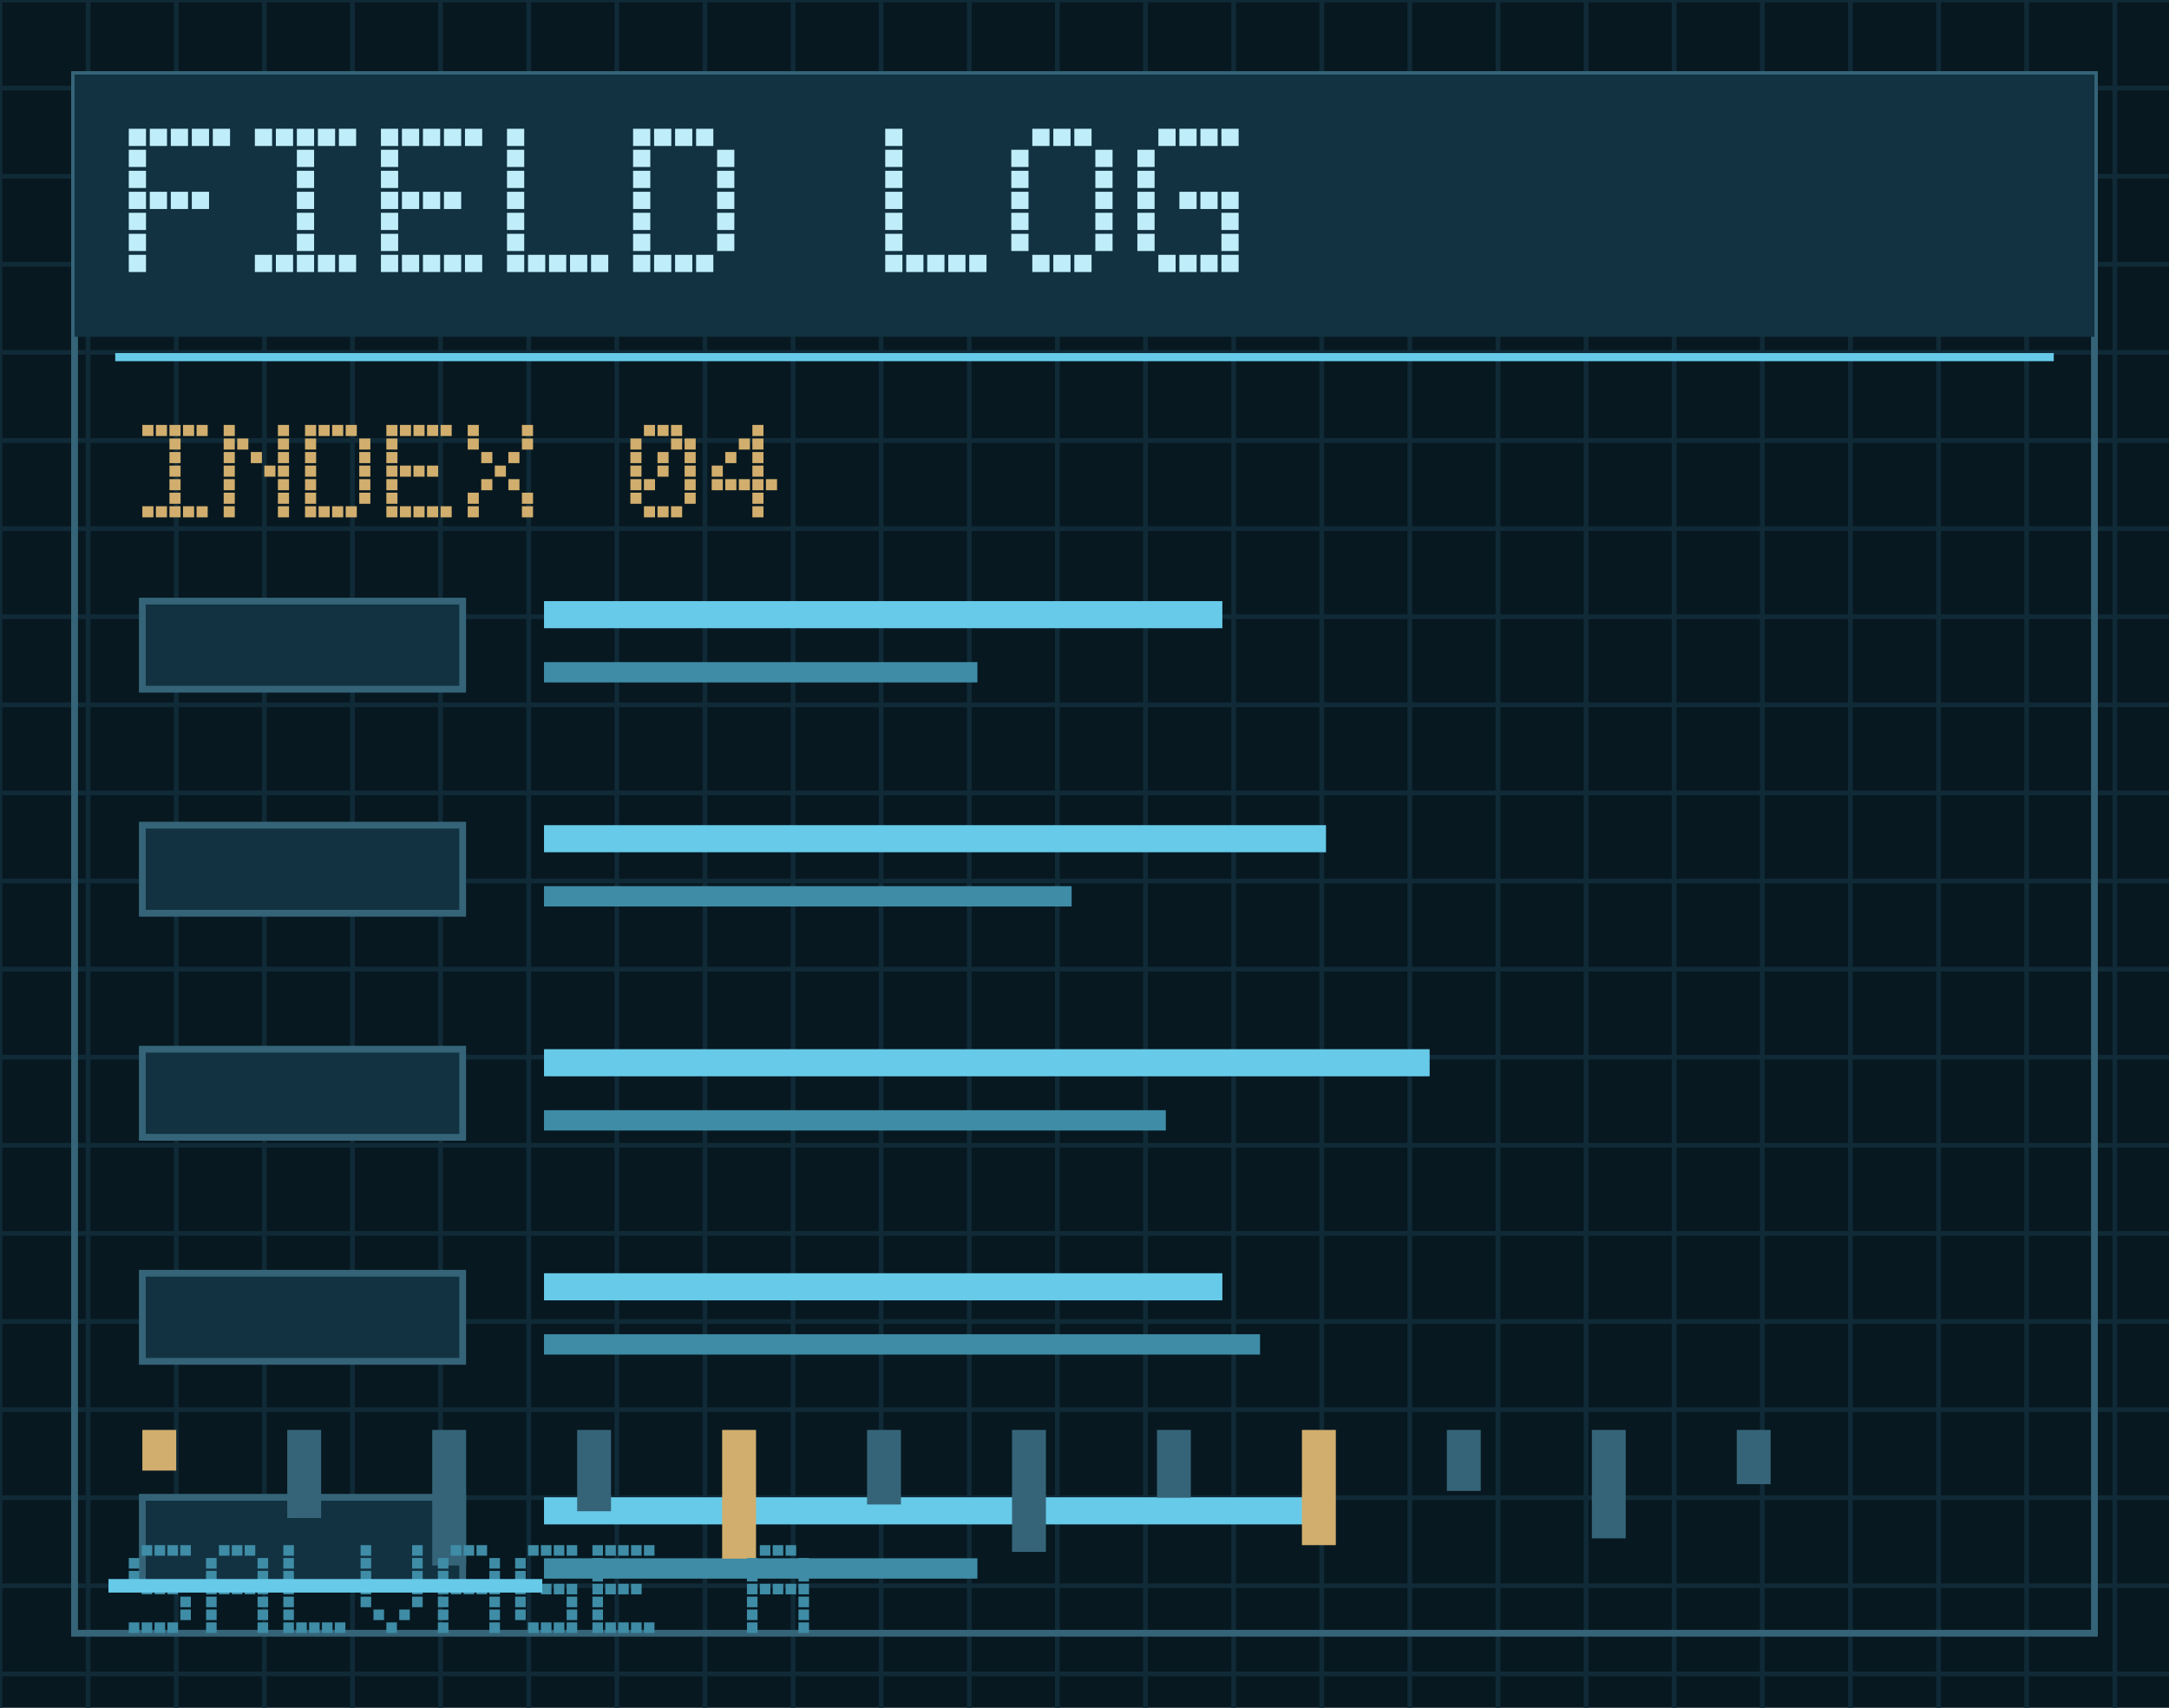
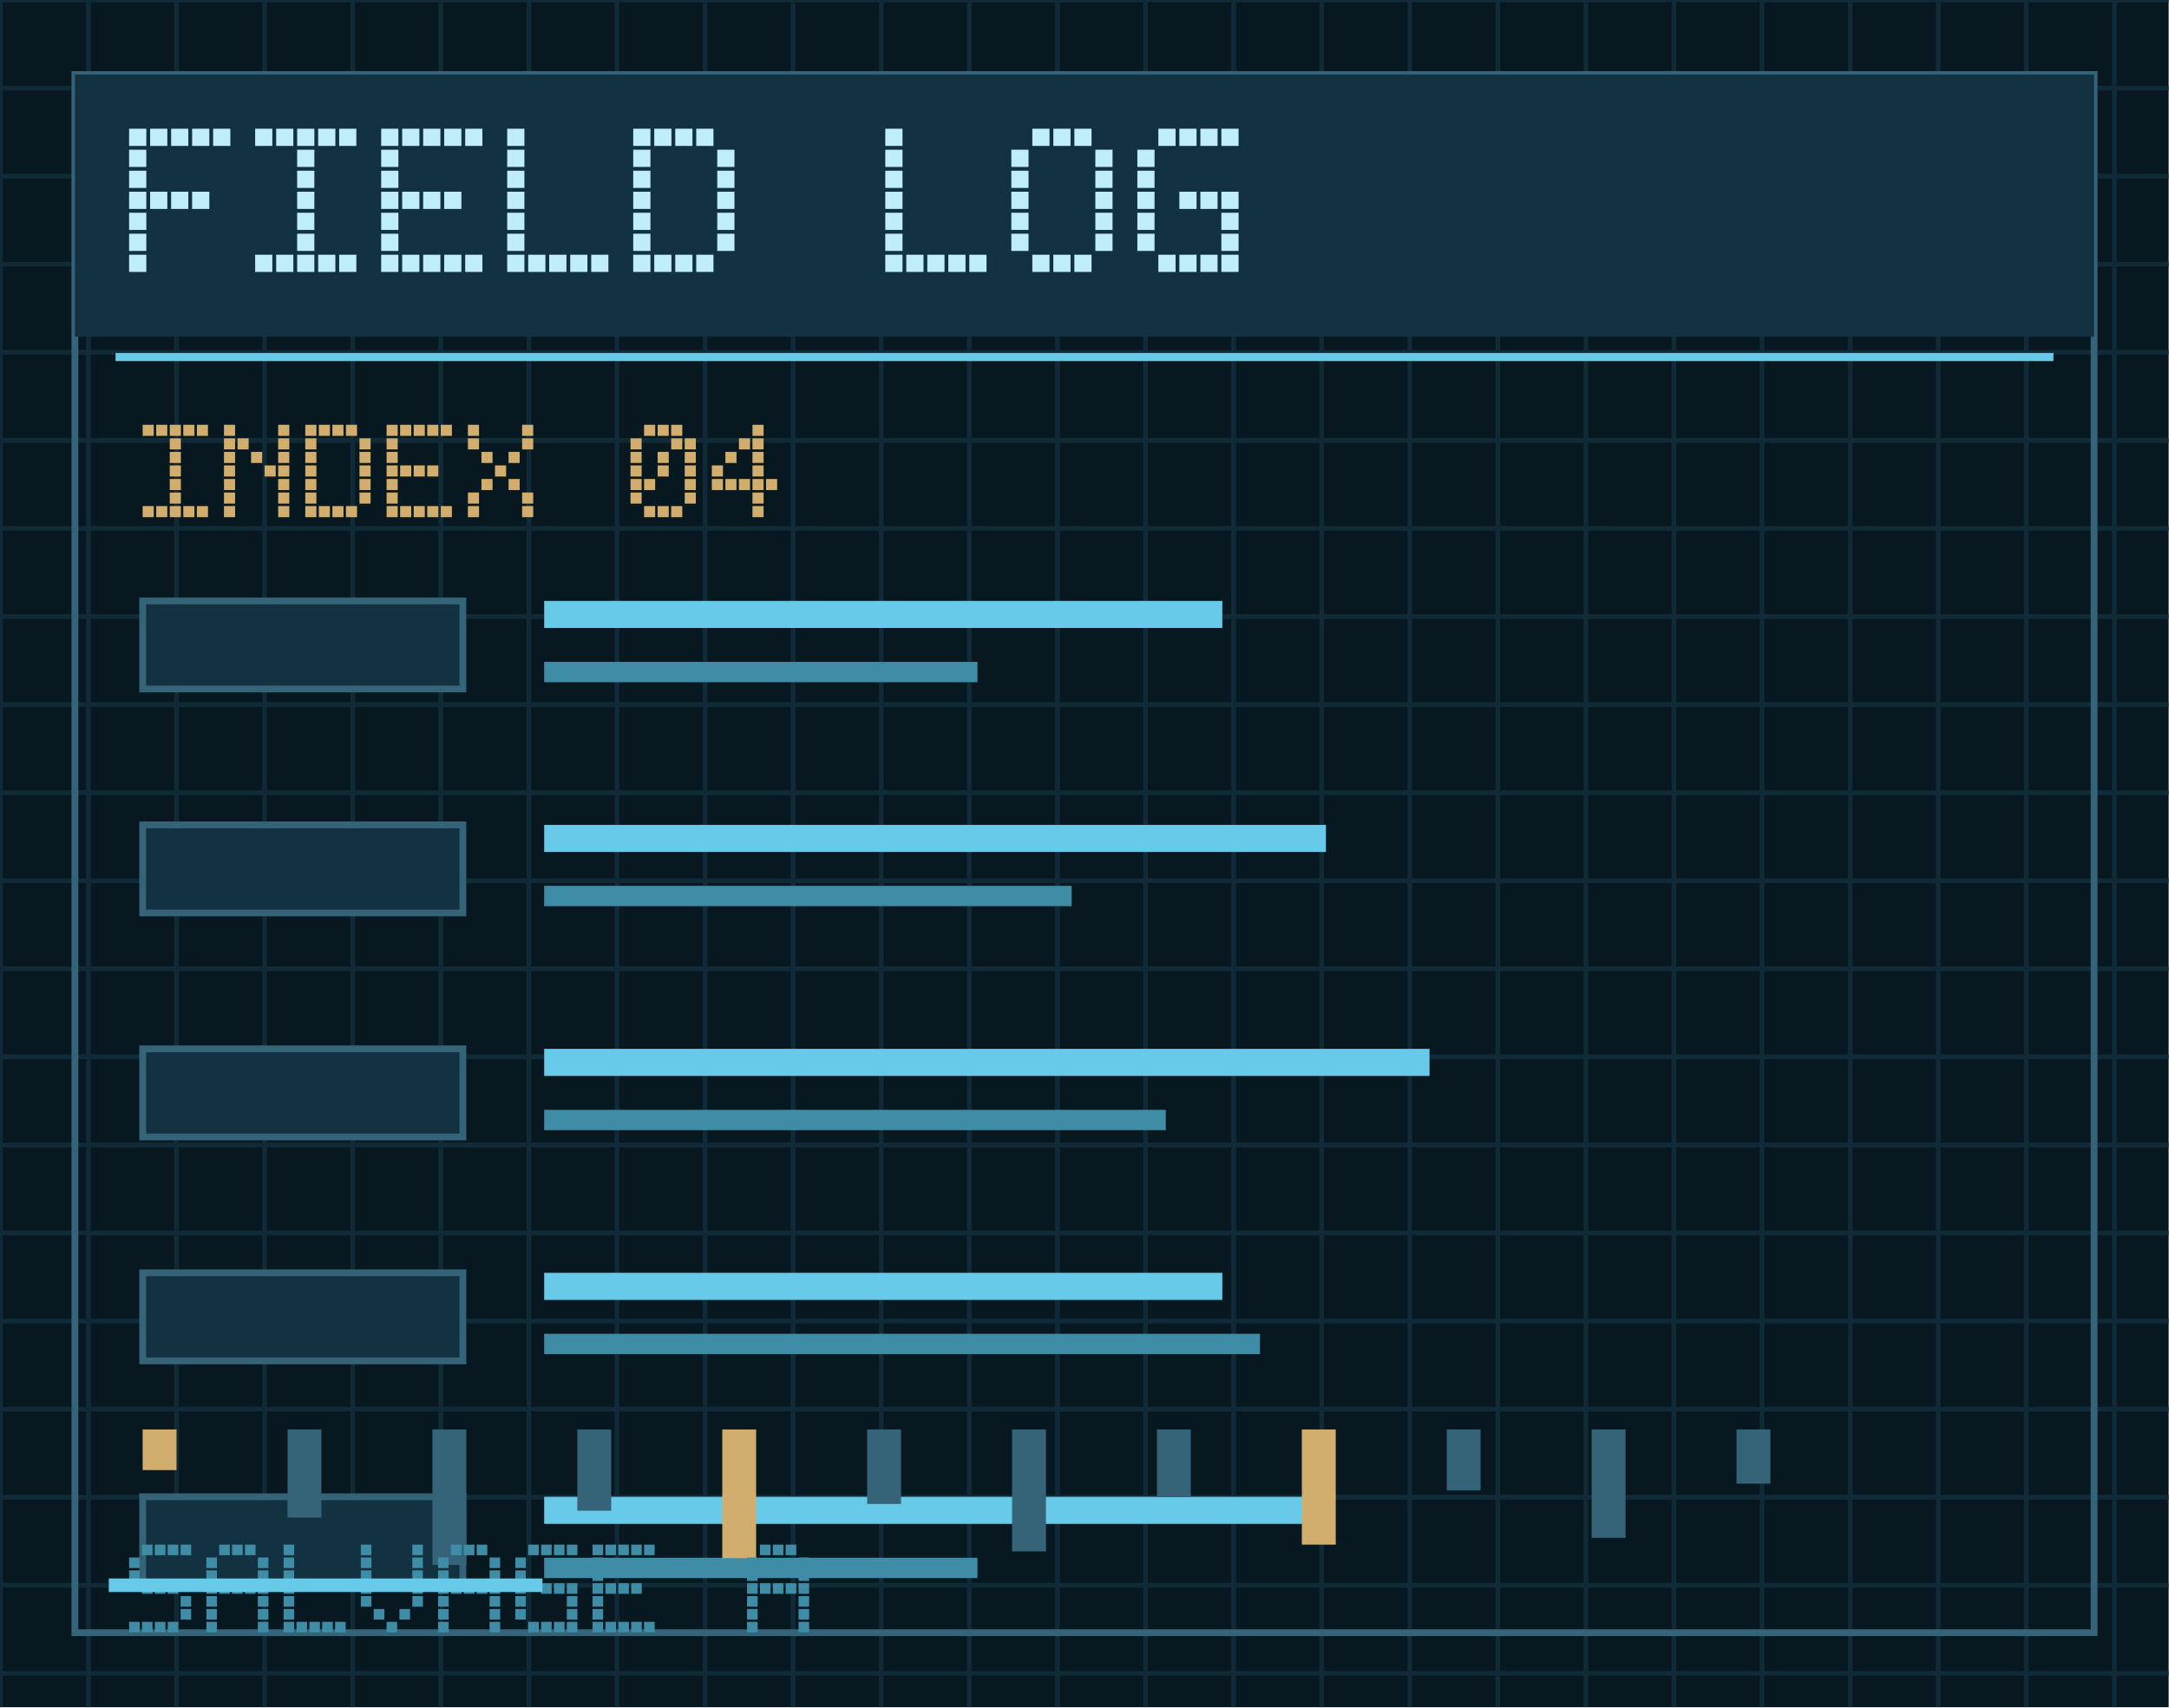
- <svg xmlns="http://www.w3.org/2000/svg" width="320" height="252" viewBox="0 0 320 252">
+ <svg xmlns="http://www.w3.org/2000/svg" width="329" height="259" viewBox="0 0 320 252">
  <rect x="0" y="0" width="320" height="252" fill="#071820" />
  <path d="M0 0L0 252" stroke="#102a37" stroke-width="0.7" fill="none" />
  <path d="M13 0L13 252" stroke="#102a37" stroke-width="0.7" fill="none" />
  <path d="M26 0L26 252" stroke="#102a37" stroke-width="0.7" fill="none" />
  <path d="M39 0L39 252" stroke="#102a37" stroke-width="0.7" fill="none" />
  <path d="M52 0L52 252" stroke="#102a37" stroke-width="0.7" fill="none" />
  <path d="M65 0L65 252" stroke="#102a37" stroke-width="0.7" fill="none" />
  <path d="M78 0L78 252" stroke="#102a37" stroke-width="0.7" fill="none" />
  <path d="M91 0L91 252" stroke="#102a37" stroke-width="0.7" fill="none" />
  <path d="M104 0L104 252" stroke="#102a37" stroke-width="0.7" fill="none" />
  <path d="M117 0L117 252" stroke="#102a37" stroke-width="0.7" fill="none" />
  <path d="M130 0L130 252" stroke="#102a37" stroke-width="0.7" fill="none" />
  <path d="M143 0L143 252" stroke="#102a37" stroke-width="0.7" fill="none" />
  <path d="M156 0L156 252" stroke="#102a37" stroke-width="0.7" fill="none" />
  <path d="M169 0L169 252" stroke="#102a37" stroke-width="0.7" fill="none" />
  <path d="M182 0L182 252" stroke="#102a37" stroke-width="0.7" fill="none" />
  <path d="M195 0L195 252" stroke="#102a37" stroke-width="0.7" fill="none" />
  <path d="M208 0L208 252" stroke="#102a37" stroke-width="0.7" fill="none" />
  <path d="M221 0L221 252" stroke="#102a37" stroke-width="0.7" fill="none" />
  <path d="M234 0L234 252" stroke="#102a37" stroke-width="0.7" fill="none" />
  <path d="M247 0L247 252" stroke="#102a37" stroke-width="0.7" fill="none" />
  <path d="M260 0L260 252" stroke="#102a37" stroke-width="0.7" fill="none" />
  <path d="M273 0L273 252" stroke="#102a37" stroke-width="0.7" fill="none" />
  <path d="M286 0L286 252" stroke="#102a37" stroke-width="0.7" fill="none" />
  <path d="M299 0L299 252" stroke="#102a37" stroke-width="0.7" fill="none" />
  <path d="M312 0L312 252" stroke="#102a37" stroke-width="0.7" fill="none" />
  <path d="M0 0L320 0" stroke="#102a37" stroke-width="0.7" fill="none" />
  <path d="M0 13L320 13" stroke="#102a37" stroke-width="0.7" fill="none" />
  <path d="M0 26L320 26" stroke="#102a37" stroke-width="0.7" fill="none" />
  <path d="M0 39L320 39" stroke="#102a37" stroke-width="0.7" fill="none" />
  <path d="M0 52L320 52" stroke="#102a37" stroke-width="0.7" fill="none" />
  <path d="M0 65L320 65" stroke="#102a37" stroke-width="0.7" fill="none" />
  <path d="M0 78L320 78" stroke="#102a37" stroke-width="0.7" fill="none" />
  <path d="M0 91L320 91" stroke="#102a37" stroke-width="0.7" fill="none" />
  <path d="M0 104L320 104" stroke="#102a37" stroke-width="0.7" fill="none" />
  <path d="M0 117L320 117" stroke="#102a37" stroke-width="0.7" fill="none" />
  <path d="M0 130L320 130" stroke="#102a37" stroke-width="0.7" fill="none" />
  <path d="M0 143L320 143" stroke="#102a37" stroke-width="0.7" fill="none" />
  <path d="M0 156L320 156" stroke="#102a37" stroke-width="0.7" fill="none" />
  <path d="M0 169L320 169" stroke="#102a37" stroke-width="0.7" fill="none" />
  <path d="M0 182L320 182" stroke="#102a37" stroke-width="0.7" fill="none" />
  <path d="M0 195L320 195" stroke="#102a37" stroke-width="0.7" fill="none" />
  <path d="M0 208L320 208" stroke="#102a37" stroke-width="0.7" fill="none" />
  <path d="M0 221L320 221" stroke="#102a37" stroke-width="0.7" fill="none" />
  <path d="M0 234L320 234" stroke="#102a37" stroke-width="0.7" fill="none" />
  <path d="M0 247L320 247" stroke="#102a37" stroke-width="0.7" fill="none" />
  <rect x="11" y="11" width="298" height="230" fill="none" stroke="#356478" stroke-width="1" />
  <rect x="11" y="11" width="298" height="38.7" fill="#123241" />
  <g fill="#c0edfa">
    <rect x="19" y="19" width="2.54" height="2.54" />
    <rect x="22.1" y="19" width="2.54" height="2.54" />
    <rect x="25.2" y="19" width="2.54" height="2.54" />
    <rect x="28.3" y="19" width="2.54" height="2.54" />
    <rect x="31.4" y="19" width="2.54" height="2.54" />
    <rect x="19" y="22.1" width="2.54" height="2.54" />
    <rect x="19" y="25.2" width="2.54" height="2.54" />
    <rect x="19" y="28.3" width="2.54" height="2.54" />
    <rect x="22.1" y="28.3" width="2.54" height="2.54" />
    <rect x="25.2" y="28.3" width="2.54" height="2.54" />
    <rect x="28.3" y="28.3" width="2.54" height="2.54" />
    <rect x="19" y="31.4" width="2.54" height="2.54" />
    <rect x="19" y="34.5" width="2.54" height="2.54" />
    <rect x="19" y="37.6" width="2.54" height="2.54" />
    <rect x="37.6" y="19" width="2.54" height="2.54" />
    <rect x="40.7" y="19" width="2.54" height="2.54" />
    <rect x="43.8" y="19" width="2.54" height="2.54" />
    <rect x="46.9" y="19" width="2.54" height="2.54" />
    <rect x="50" y="19" width="2.54" height="2.54" />
    <rect x="43.8" y="22.1" width="2.54" height="2.54" />
    <rect x="43.8" y="25.2" width="2.54" height="2.54" />
    <rect x="43.8" y="28.3" width="2.54" height="2.54" />
    <rect x="43.8" y="31.4" width="2.54" height="2.54" />
    <rect x="43.8" y="34.5" width="2.54" height="2.54" />
    <rect x="37.6" y="37.6" width="2.54" height="2.54" />
    <rect x="40.7" y="37.6" width="2.54" height="2.54" />
    <rect x="43.8" y="37.6" width="2.54" height="2.54" />
    <rect x="46.9" y="37.6" width="2.54" height="2.54" />
    <rect x="50" y="37.6" width="2.54" height="2.54" />
    <rect x="56.2" y="19" width="2.54" height="2.54" />
    <rect x="59.3" y="19" width="2.54" height="2.54" />
    <rect x="62.4" y="19" width="2.54" height="2.54" />
    <rect x="65.5" y="19" width="2.54" height="2.54" />
    <rect x="68.6" y="19" width="2.54" height="2.54" />
    <rect x="56.2" y="22.1" width="2.54" height="2.54" />
    <rect x="56.2" y="25.2" width="2.54" height="2.54" />
    <rect x="56.2" y="28.3" width="2.54" height="2.54" />
    <rect x="59.3" y="28.3" width="2.54" height="2.54" />
    <rect x="62.4" y="28.3" width="2.54" height="2.54" />
    <rect x="65.5" y="28.3" width="2.54" height="2.54" />
    <rect x="56.2" y="31.4" width="2.54" height="2.54" />
    <rect x="56.2" y="34.5" width="2.54" height="2.54" />
    <rect x="56.2" y="37.6" width="2.54" height="2.54" />
    <rect x="59.3" y="37.6" width="2.54" height="2.54" />
    <rect x="62.4" y="37.6" width="2.54" height="2.54" />
    <rect x="65.5" y="37.6" width="2.54" height="2.54" />
    <rect x="68.6" y="37.6" width="2.54" height="2.54" />
    <rect x="74.8" y="19" width="2.54" height="2.54" />
    <rect x="74.8" y="22.1" width="2.54" height="2.54" />
    <rect x="74.8" y="25.2" width="2.54" height="2.54" />
    <rect x="74.8" y="28.3" width="2.54" height="2.54" />
    <rect x="74.8" y="31.4" width="2.54" height="2.54" />
    <rect x="74.8" y="34.5" width="2.54" height="2.54" />
    <rect x="74.8" y="37.6" width="2.54" height="2.54" />
    <rect x="77.9" y="37.6" width="2.54" height="2.54" />
    <rect x="81" y="37.6" width="2.54" height="2.54" />
    <rect x="84.1" y="37.6" width="2.54" height="2.54" />
    <rect x="87.2" y="37.6" width="2.54" height="2.54" />
    <rect x="93.4" y="19" width="2.54" height="2.54" />
    <rect x="96.5" y="19" width="2.54" height="2.54" />
    <rect x="99.6" y="19" width="2.54" height="2.54" />
    <rect x="102.7" y="19" width="2.54" height="2.54" />
    <rect x="93.4" y="22.1" width="2.54" height="2.54" />
    <rect x="105.8" y="22.1" width="2.54" height="2.54" />
    <rect x="93.4" y="25.2" width="2.54" height="2.54" />
    <rect x="105.8" y="25.2" width="2.54" height="2.54" />
    <rect x="93.4" y="28.3" width="2.54" height="2.54" />
    <rect x="105.8" y="28.3" width="2.54" height="2.54" />
    <rect x="93.4" y="31.4" width="2.54" height="2.54" />
    <rect x="105.8" y="31.4" width="2.54" height="2.54" />
    <rect x="93.4" y="34.5" width="2.54" height="2.54" />
    <rect x="105.8" y="34.5" width="2.54" height="2.54" />
    <rect x="93.4" y="37.6" width="2.54" height="2.54" />
    <rect x="96.5" y="37.6" width="2.54" height="2.54" />
    <rect x="99.6" y="37.6" width="2.54" height="2.54" />
    <rect x="102.7" y="37.6" width="2.54" height="2.54" />
    <rect x="130.6" y="19" width="2.54" height="2.54" />
    <rect x="130.6" y="22.1" width="2.54" height="2.54" />
    <rect x="130.6" y="25.2" width="2.54" height="2.54" />
    <rect x="130.6" y="28.3" width="2.54" height="2.54" />
    <rect x="130.6" y="31.4" width="2.54" height="2.54" />
    <rect x="130.6" y="34.5" width="2.54" height="2.54" />
    <rect x="130.6" y="37.6" width="2.54" height="2.54" />
    <rect x="133.7" y="37.6" width="2.54" height="2.54" />
    <rect x="136.8" y="37.6" width="2.54" height="2.54" />
    <rect x="139.9" y="37.6" width="2.54" height="2.54" />
    <rect x="143" y="37.6" width="2.54" height="2.54" />
    <rect x="152.3" y="19" width="2.54" height="2.54" />
    <rect x="155.4" y="19" width="2.54" height="2.54" />
    <rect x="158.5" y="19" width="2.54" height="2.54" />
    <rect x="149.2" y="22.1" width="2.54" height="2.54" />
    <rect x="161.6" y="22.1" width="2.54" height="2.54" />
    <rect x="149.2" y="25.2" width="2.54" height="2.54" />
    <rect x="161.6" y="25.2" width="2.54" height="2.54" />
    <rect x="149.2" y="28.3" width="2.54" height="2.54" />
    <rect x="161.6" y="28.3" width="2.54" height="2.54" />
    <rect x="149.2" y="31.4" width="2.54" height="2.54" />
    <rect x="161.6" y="31.4" width="2.54" height="2.54" />
    <rect x="149.2" y="34.5" width="2.54" height="2.54" />
    <rect x="161.6" y="34.5" width="2.54" height="2.54" />
    <rect x="152.3" y="37.6" width="2.54" height="2.54" />
    <rect x="155.4" y="37.6" width="2.54" height="2.54" />
    <rect x="158.5" y="37.6" width="2.54" height="2.54" />
    <rect x="170.9" y="19" width="2.54" height="2.54" />
    <rect x="174" y="19" width="2.54" height="2.54" />
    <rect x="177.1" y="19" width="2.54" height="2.54" />
    <rect x="180.2" y="19" width="2.54" height="2.54" />
    <rect x="167.8" y="22.1" width="2.54" height="2.54" />
    <rect x="167.8" y="25.2" width="2.54" height="2.54" />
    <rect x="167.8" y="28.3" width="2.54" height="2.54" />
    <rect x="174" y="28.3" width="2.54" height="2.54" />
    <rect x="177.1" y="28.3" width="2.54" height="2.54" />
    <rect x="180.2" y="28.3" width="2.54" height="2.54" />
    <rect x="167.8" y="31.4" width="2.54" height="2.54" />
    <rect x="180.2" y="31.4" width="2.54" height="2.54" />
    <rect x="167.8" y="34.5" width="2.54" height="2.54" />
    <rect x="180.2" y="34.5" width="2.54" height="2.54" />
    <rect x="170.9" y="37.6" width="2.54" height="2.54" />
    <rect x="174" y="37.6" width="2.54" height="2.54" />
    <rect x="177.1" y="37.6" width="2.54" height="2.54" />
    <rect x="180.2" y="37.6" width="2.54" height="2.54" />
  </g>
  <path d="M17 52.7L303 52.7" stroke="#67cae9" stroke-width="1.2" fill="none" />
  <g fill="#d1ae6d">
    <rect x="21" y="62.7" width="1.64" height="1.64" />
    <rect x="23" y="62.7" width="1.64" height="1.64" />
    <rect x="25" y="62.7" width="1.64" height="1.64" />
    <rect x="27" y="62.7" width="1.64" height="1.64" />
    <rect x="29" y="62.7" width="1.64" height="1.64" />
    <rect x="25" y="64.7" width="1.64" height="1.64" />
    <rect x="25" y="66.7" width="1.64" height="1.64" />
    <rect x="25" y="68.7" width="1.64" height="1.64" />
    <rect x="25" y="70.7" width="1.64" height="1.64" />
    <rect x="25" y="72.7" width="1.64" height="1.64" />
    <rect x="21" y="74.7" width="1.64" height="1.64" />
    <rect x="23" y="74.7" width="1.64" height="1.64" />
    <rect x="25" y="74.7" width="1.64" height="1.64" />
    <rect x="27" y="74.7" width="1.64" height="1.64" />
    <rect x="29" y="74.7" width="1.64" height="1.64" />
    <rect x="33" y="62.7" width="1.64" height="1.64" />
    <rect x="41" y="62.7" width="1.64" height="1.64" />
    <rect x="33" y="64.7" width="1.64" height="1.64" />
    <rect x="35" y="64.7" width="1.64" height="1.64" />
    <rect x="41" y="64.7" width="1.64" height="1.64" />
    <rect x="33" y="66.7" width="1.64" height="1.64" />
    <rect x="37" y="66.7" width="1.64" height="1.64" />
    <rect x="41" y="66.7" width="1.64" height="1.64" />
    <rect x="33" y="68.7" width="1.64" height="1.64" />
    <rect x="39" y="68.7" width="1.64" height="1.64" />
    <rect x="41" y="68.7" width="1.64" height="1.64" />
    <rect x="33" y="70.7" width="1.64" height="1.64" />
    <rect x="41" y="70.7" width="1.64" height="1.64" />
    <rect x="33" y="72.7" width="1.64" height="1.64" />
    <rect x="41" y="72.7" width="1.64" height="1.64" />
    <rect x="33" y="74.7" width="1.64" height="1.64" />
    <rect x="41" y="74.7" width="1.64" height="1.64" />
    <rect x="45" y="62.7" width="1.64" height="1.64" />
    <rect x="47" y="62.7" width="1.64" height="1.64" />
    <rect x="49" y="62.7" width="1.64" height="1.64" />
    <rect x="51" y="62.7" width="1.64" height="1.64" />
    <rect x="45" y="64.7" width="1.64" height="1.64" />
    <rect x="53" y="64.7" width="1.64" height="1.64" />
    <rect x="45" y="66.7" width="1.64" height="1.64" />
    <rect x="53" y="66.7" width="1.64" height="1.64" />
    <rect x="45" y="68.7" width="1.64" height="1.64" />
    <rect x="53" y="68.7" width="1.64" height="1.64" />
    <rect x="45" y="70.7" width="1.64" height="1.64" />
    <rect x="53" y="70.7" width="1.64" height="1.64" />
    <rect x="45" y="72.7" width="1.64" height="1.64" />
    <rect x="53" y="72.7" width="1.64" height="1.64" />
    <rect x="45" y="74.7" width="1.64" height="1.64" />
    <rect x="47" y="74.7" width="1.64" height="1.64" />
    <rect x="49" y="74.7" width="1.64" height="1.64" />
    <rect x="51" y="74.7" width="1.64" height="1.64" />
    <rect x="57" y="62.7" width="1.64" height="1.64" />
    <rect x="59" y="62.7" width="1.64" height="1.64" />
    <rect x="61" y="62.7" width="1.64" height="1.64" />
    <rect x="63" y="62.7" width="1.64" height="1.64" />
    <rect x="65" y="62.7" width="1.64" height="1.64" />
    <rect x="57" y="64.7" width="1.64" height="1.64" />
    <rect x="57" y="66.7" width="1.64" height="1.64" />
    <rect x="57" y="68.7" width="1.64" height="1.64" />
    <rect x="59" y="68.7" width="1.64" height="1.64" />
    <rect x="61" y="68.7" width="1.64" height="1.64" />
    <rect x="63" y="68.7" width="1.64" height="1.64" />
    <rect x="57" y="70.7" width="1.64" height="1.64" />
    <rect x="57" y="72.7" width="1.64" height="1.64" />
    <rect x="57" y="74.7" width="1.64" height="1.64" />
    <rect x="59" y="74.7" width="1.64" height="1.64" />
    <rect x="61" y="74.7" width="1.64" height="1.64" />
    <rect x="63" y="74.7" width="1.64" height="1.64" />
    <rect x="65" y="74.7" width="1.64" height="1.64" />
    <rect x="69" y="62.7" width="1.64" height="1.64" />
    <rect x="77" y="62.7" width="1.64" height="1.64" />
    <rect x="69" y="64.7" width="1.64" height="1.64" />
    <rect x="77" y="64.7" width="1.64" height="1.64" />
    <rect x="71" y="66.7" width="1.64" height="1.64" />
    <rect x="75" y="66.7" width="1.64" height="1.64" />
    <rect x="73" y="68.7" width="1.64" height="1.64" />
    <rect x="71" y="70.7" width="1.64" height="1.64" />
    <rect x="75" y="70.7" width="1.64" height="1.64" />
    <rect x="69" y="72.7" width="1.64" height="1.64" />
    <rect x="77" y="72.7" width="1.64" height="1.64" />
    <rect x="69" y="74.7" width="1.64" height="1.64" />
    <rect x="77" y="74.7" width="1.64" height="1.64" />
    <rect x="95" y="62.7" width="1.64" height="1.64" />
    <rect x="97" y="62.7" width="1.64" height="1.64" />
    <rect x="99" y="62.7" width="1.64" height="1.64" />
    <rect x="93" y="64.7" width="1.64" height="1.64" />
    <rect x="99" y="64.7" width="1.64" height="1.64" />
    <rect x="101" y="64.7" width="1.64" height="1.64" />
    <rect x="93" y="66.7" width="1.64" height="1.64" />
    <rect x="97" y="66.7" width="1.64" height="1.64" />
    <rect x="101" y="66.7" width="1.64" height="1.64" />
    <rect x="93" y="68.7" width="1.64" height="1.64" />
    <rect x="97" y="68.7" width="1.64" height="1.64" />
    <rect x="101" y="68.7" width="1.64" height="1.64" />
    <rect x="93" y="70.7" width="1.64" height="1.64" />
    <rect x="95" y="70.7" width="1.64" height="1.64" />
    <rect x="101" y="70.7" width="1.64" height="1.64" />
    <rect x="93" y="72.7" width="1.64" height="1.64" />
    <rect x="101" y="72.7" width="1.64" height="1.64" />
    <rect x="95" y="74.7" width="1.64" height="1.64" />
    <rect x="97" y="74.7" width="1.64" height="1.64" />
    <rect x="99" y="74.7" width="1.64" height="1.64" />
    <rect x="111" y="62.7" width="1.64" height="1.64" />
    <rect x="109" y="64.7" width="1.64" height="1.64" />
    <rect x="111" y="64.7" width="1.64" height="1.64" />
    <rect x="107" y="66.7" width="1.64" height="1.64" />
    <rect x="111" y="66.7" width="1.64" height="1.64" />
    <rect x="105" y="68.7" width="1.64" height="1.64" />
    <rect x="111" y="68.7" width="1.64" height="1.64" />
    <rect x="105" y="70.7" width="1.64" height="1.64" />
    <rect x="107" y="70.7" width="1.64" height="1.64" />
    <rect x="109" y="70.7" width="1.64" height="1.64" />
    <rect x="111" y="70.7" width="1.64" height="1.64" />
    <rect x="113" y="70.7" width="1.64" height="1.64" />
    <rect x="111" y="72.7" width="1.64" height="1.64" />
    <rect x="111" y="74.7" width="1.64" height="1.64" />
  </g>
  <rect x="21" y="88.7" width="47.26" height="13" fill="#123241" stroke="#356478" stroke-width="1" />
  <rect x="80.26" y="88.7" width="100.08" height="4" fill="#67cae9" />
  <rect x="80.26" y="97.7" width="63.94" height="3" fill="#3f8ca6" />
  <rect x="21" y="121.76" width="47.26" height="13" fill="#123241" stroke="#356478" stroke-width="1" />
  <rect x="80.26" y="121.76" width="115.37" height="4" fill="#67cae9" />
  <rect x="80.26" y="130.76" width="77.84" height="3" fill="#3f8ca6" />
  <rect x="21" y="154.82" width="47.26" height="13" fill="#123241" stroke="#356478" stroke-width="1" />
  <rect x="80.26" y="154.82" width="130.66" height="4" fill="#67cae9" />
  <rect x="80.26" y="163.82" width="91.74" height="3" fill="#3f8ca6" />
  <rect x="21" y="187.88" width="47.26" height="13" fill="#123241" stroke="#356478" stroke-width="1" />
  <rect x="80.26" y="187.88" width="100.08" height="4" fill="#67cae9" />
  <rect x="80.26" y="196.88" width="105.64" height="3" fill="#3f8ca6" />
  <rect x="21" y="220.94" width="47.26" height="13" fill="#123241" stroke="#356478" stroke-width="1" />
  <rect x="80.26" y="220.94" width="115.37" height="4" fill="#67cae9" />
  <rect x="80.26" y="229.94" width="63.94" height="3" fill="#3f8ca6" />
  <rect x="21" y="211" width="5" height="6" fill="#d1ae6d" />
  <rect x="42.38" y="211" width="5" height="13" fill="#356478" />
  <rect x="63.77" y="211" width="5" height="20" fill="#356478" />
  <rect x="85.15" y="211" width="5" height="12" fill="#356478" />
  <rect x="106.54" y="211" width="5" height="19" fill="#d1ae6d" />
  <rect x="127.92" y="211" width="5" height="11" fill="#356478" />
  <rect x="149.31" y="211" width="5" height="18" fill="#356478" />
  <rect x="170.69" y="211" width="5" height="10" fill="#356478" />
  <rect x="192.08" y="211" width="5" height="17" fill="#d1ae6d" />
  <rect x="213.46" y="211" width="5" height="9" fill="#356478" />
  <rect x="234.85" y="211" width="5" height="16" fill="#356478" />
  <rect x="256.23" y="211" width="5" height="8" fill="#356478" />
  <g fill="#3f8ca6">
    <rect x="20.9" y="228" width="1.56" height="1.56" />
    <rect x="22.8" y="228" width="1.56" height="1.56" />
    <rect x="24.7" y="228" width="1.56" height="1.56" />
    <rect x="26.6" y="228" width="1.56" height="1.56" />
    <rect x="19" y="229.9" width="1.56" height="1.56" />
    <rect x="19" y="231.8" width="1.56" height="1.56" />
    <rect x="20.9" y="233.7" width="1.56" height="1.56" />
    <rect x="22.8" y="233.7" width="1.56" height="1.56" />
    <rect x="24.7" y="233.7" width="1.56" height="1.56" />
    <rect x="26.6" y="235.6" width="1.56" height="1.56" />
    <rect x="26.6" y="237.5" width="1.56" height="1.56" />
    <rect x="19" y="239.4" width="1.56" height="1.56" />
    <rect x="20.9" y="239.4" width="1.56" height="1.56" />
    <rect x="22.8" y="239.4" width="1.56" height="1.56" />
    <rect x="24.7" y="239.4" width="1.56" height="1.56" />
    <rect x="32.3" y="228" width="1.56" height="1.56" />
    <rect x="34.2" y="228" width="1.56" height="1.56" />
    <rect x="36.1" y="228" width="1.56" height="1.56" />
    <rect x="30.4" y="229.9" width="1.56" height="1.56" />
    <rect x="38" y="229.9" width="1.56" height="1.56" />
    <rect x="30.4" y="231.8" width="1.56" height="1.56" />
    <rect x="38" y="231.8" width="1.56" height="1.56" />
    <rect x="30.4" y="233.7" width="1.56" height="1.56" />
    <rect x="32.3" y="233.7" width="1.56" height="1.56" />
    <rect x="34.2" y="233.7" width="1.56" height="1.56" />
    <rect x="36.1" y="233.7" width="1.56" height="1.56" />
    <rect x="38" y="233.7" width="1.56" height="1.56" />
    <rect x="30.4" y="235.6" width="1.56" height="1.56" />
    <rect x="38" y="235.6" width="1.56" height="1.56" />
    <rect x="30.4" y="237.5" width="1.56" height="1.56" />
    <rect x="38" y="237.5" width="1.56" height="1.56" />
    <rect x="30.4" y="239.4" width="1.56" height="1.56" />
    <rect x="38" y="239.4" width="1.56" height="1.56" />
    <rect x="41.8" y="228" width="1.56" height="1.56" />
    <rect x="41.8" y="229.9" width="1.56" height="1.56" />
    <rect x="41.8" y="231.8" width="1.56" height="1.56" />
    <rect x="41.8" y="233.7" width="1.56" height="1.56" />
    <rect x="41.8" y="235.6" width="1.56" height="1.56" />
    <rect x="41.8" y="237.5" width="1.56" height="1.56" />
    <rect x="41.8" y="239.4" width="1.56" height="1.56" />
    <rect x="43.7" y="239.4" width="1.56" height="1.56" />
    <rect x="45.6" y="239.4" width="1.56" height="1.56" />
    <rect x="47.5" y="239.4" width="1.56" height="1.56" />
    <rect x="49.4" y="239.4" width="1.56" height="1.56" />
    <rect x="53.2" y="228" width="1.56" height="1.56" />
    <rect x="60.8" y="228" width="1.56" height="1.56" />
    <rect x="53.2" y="229.9" width="1.56" height="1.56" />
    <rect x="60.8" y="229.9" width="1.56" height="1.56" />
    <rect x="53.2" y="231.8" width="1.56" height="1.56" />
    <rect x="60.8" y="231.8" width="1.56" height="1.56" />
    <rect x="53.2" y="233.7" width="1.56" height="1.56" />
    <rect x="60.8" y="233.7" width="1.56" height="1.56" />
    <rect x="53.2" y="235.6" width="1.56" height="1.56" />
    <rect x="60.8" y="235.6" width="1.56" height="1.56" />
    <rect x="55.1" y="237.5" width="1.56" height="1.56" />
    <rect x="58.9" y="237.5" width="1.56" height="1.56" />
    <rect x="57" y="239.4" width="1.56" height="1.56" />
    <rect x="66.5" y="228" width="1.56" height="1.56" />
    <rect x="68.4" y="228" width="1.56" height="1.56" />
    <rect x="70.3" y="228" width="1.56" height="1.56" />
    <rect x="64.6" y="229.9" width="1.56" height="1.56" />
    <rect x="72.2" y="229.9" width="1.56" height="1.56" />
    <rect x="64.6" y="231.8" width="1.56" height="1.56" />
    <rect x="72.2" y="231.8" width="1.56" height="1.56" />
    <rect x="64.6" y="233.7" width="1.56" height="1.56" />
    <rect x="66.5" y="233.7" width="1.56" height="1.56" />
    <rect x="68.4" y="233.7" width="1.56" height="1.56" />
    <rect x="70.3" y="233.7" width="1.56" height="1.56" />
    <rect x="72.2" y="233.7" width="1.56" height="1.56" />
    <rect x="64.6" y="235.6" width="1.56" height="1.56" />
    <rect x="72.2" y="235.6" width="1.56" height="1.56" />
    <rect x="64.6" y="237.5" width="1.56" height="1.56" />
    <rect x="72.2" y="237.5" width="1.56" height="1.56" />
    <rect x="64.6" y="239.4" width="1.56" height="1.56" />
    <rect x="72.2" y="239.4" width="1.56" height="1.56" />
    <rect x="77.9" y="228" width="1.56" height="1.56" />
    <rect x="79.8" y="228" width="1.56" height="1.56" />
    <rect x="81.7" y="228" width="1.56" height="1.56" />
    <rect x="83.6" y="228" width="1.56" height="1.56" />
    <rect x="76" y="229.9" width="1.56" height="1.56" />
    <rect x="76" y="231.8" width="1.56" height="1.56" />
    <rect x="76" y="233.7" width="1.56" height="1.56" />
    <rect x="79.8" y="233.7" width="1.56" height="1.56" />
    <rect x="81.7" y="233.7" width="1.56" height="1.56" />
    <rect x="83.6" y="233.7" width="1.56" height="1.56" />
    <rect x="76" y="235.6" width="1.56" height="1.56" />
    <rect x="83.6" y="235.6" width="1.56" height="1.56" />
    <rect x="76" y="237.5" width="1.56" height="1.56" />
    <rect x="83.6" y="237.5" width="1.56" height="1.56" />
    <rect x="77.9" y="239.4" width="1.56" height="1.56" />
    <rect x="79.8" y="239.4" width="1.56" height="1.56" />
    <rect x="81.7" y="239.4" width="1.56" height="1.56" />
    <rect x="83.6" y="239.4" width="1.56" height="1.56" />
    <rect x="87.4" y="228" width="1.56" height="1.56" />
    <rect x="89.3" y="228" width="1.56" height="1.56" />
    <rect x="91.2" y="228" width="1.56" height="1.56" />
    <rect x="93.1" y="228" width="1.56" height="1.56" />
    <rect x="95" y="228" width="1.56" height="1.56" />
    <rect x="87.4" y="229.9" width="1.56" height="1.56" />
    <rect x="87.4" y="231.8" width="1.56" height="1.56" />
    <rect x="87.4" y="233.7" width="1.56" height="1.56" />
    <rect x="89.3" y="233.7" width="1.56" height="1.56" />
    <rect x="91.2" y="233.7" width="1.56" height="1.56" />
    <rect x="93.1" y="233.7" width="1.56" height="1.56" />
    <rect x="87.4" y="235.6" width="1.56" height="1.56" />
    <rect x="87.4" y="237.5" width="1.56" height="1.56" />
    <rect x="87.4" y="239.4" width="1.56" height="1.56" />
    <rect x="89.3" y="239.4" width="1.56" height="1.56" />
    <rect x="91.2" y="239.4" width="1.56" height="1.56" />
    <rect x="93.1" y="239.4" width="1.56" height="1.56" />
    <rect x="95" y="239.4" width="1.56" height="1.56" />
    <rect x="112.1" y="228" width="1.56" height="1.56" />
    <rect x="114" y="228" width="1.56" height="1.56" />
    <rect x="115.9" y="228" width="1.56" height="1.56" />
    <rect x="110.2" y="229.9" width="1.56" height="1.56" />
    <rect x="117.8" y="229.9" width="1.56" height="1.56" />
    <rect x="110.2" y="231.8" width="1.56" height="1.56" />
    <rect x="117.8" y="231.8" width="1.56" height="1.56" />
    <rect x="110.2" y="233.7" width="1.56" height="1.56" />
    <rect x="112.1" y="233.7" width="1.56" height="1.56" />
    <rect x="114" y="233.7" width="1.56" height="1.56" />
    <rect x="115.9" y="233.7" width="1.56" height="1.56" />
    <rect x="117.8" y="233.7" width="1.56" height="1.56" />
    <rect x="110.2" y="235.6" width="1.56" height="1.56" />
    <rect x="117.8" y="235.6" width="1.56" height="1.56" />
    <rect x="110.2" y="237.5" width="1.56" height="1.56" />
    <rect x="117.8" y="237.5" width="1.56" height="1.56" />
    <rect x="110.2" y="239.4" width="1.56" height="1.56" />
    <rect x="117.8" y="239.4" width="1.56" height="1.56" />
  </g>
  <rect x="16" y="233" width="64" height="2" fill="#67cae9" />
</svg>
